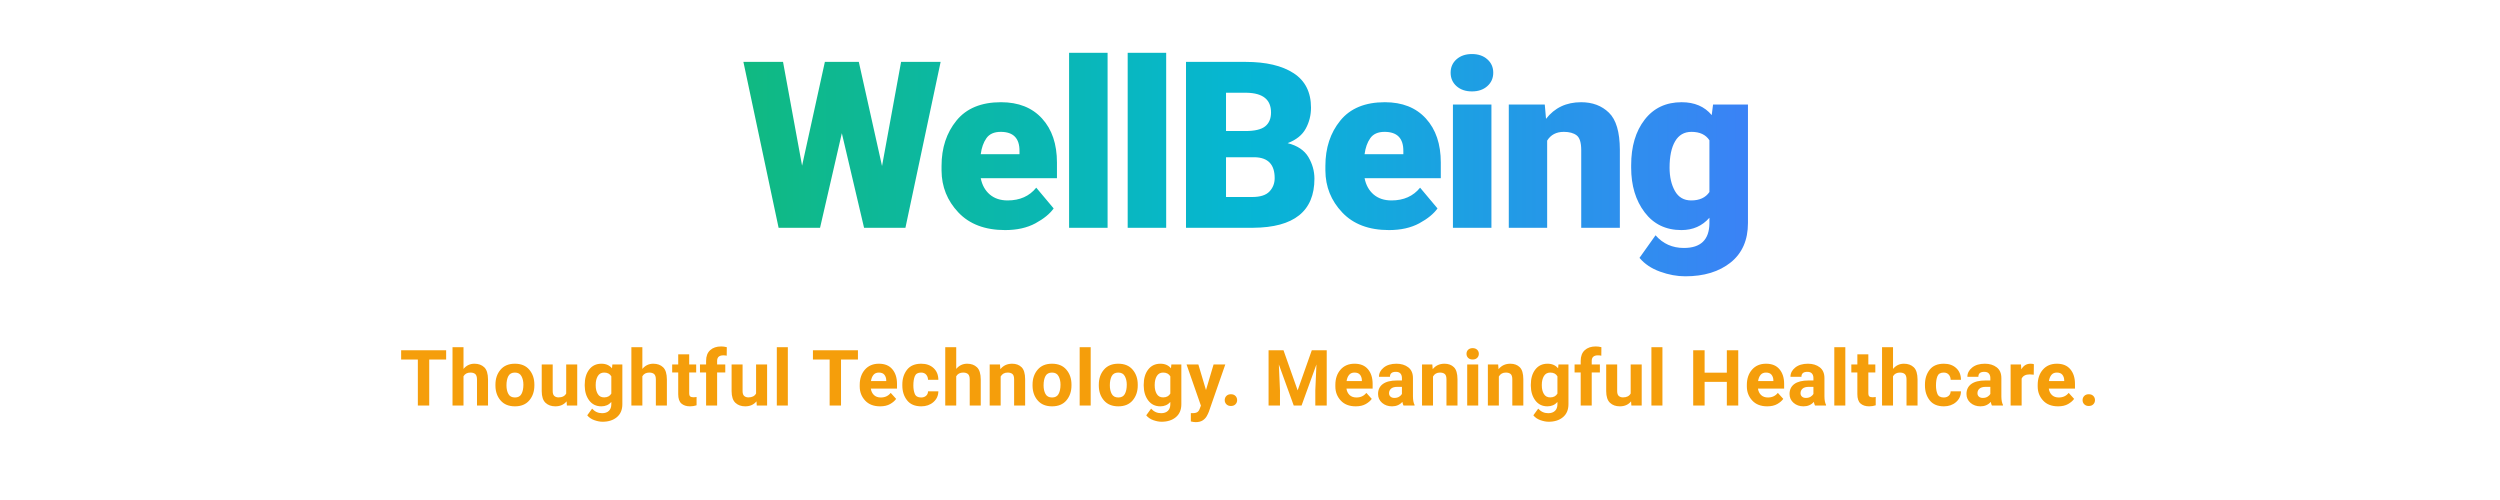
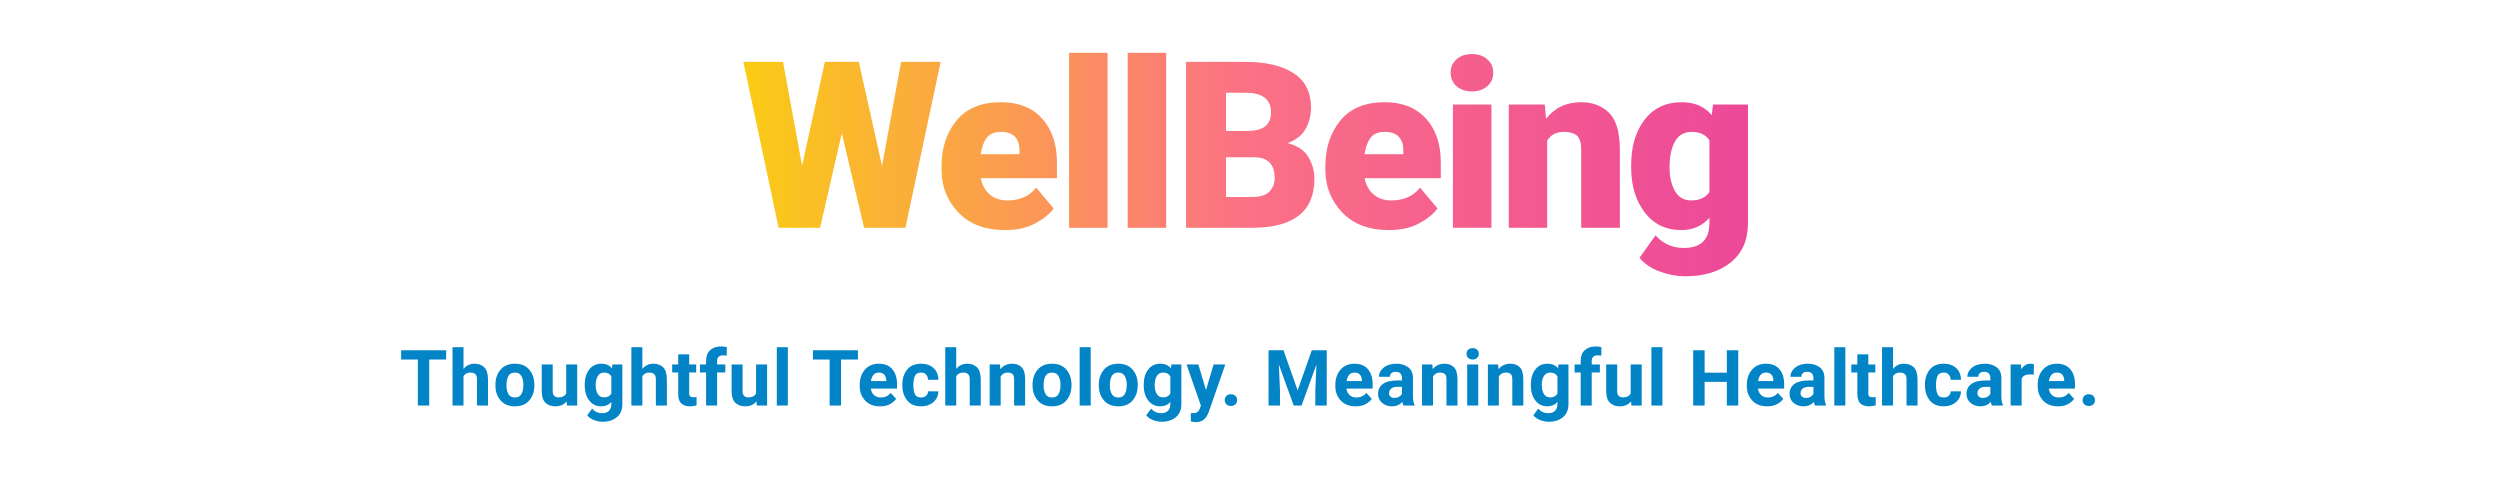
<svg xmlns="http://www.w3.org/2000/svg" viewBox="0 0 900 180" width="100%" height="180">
  <defs>
-     <linearGradient id="wellbeingDualGrad" x1="0%" y1="0%" x2="100%" y2="0%">
-       <stop offset="0%" stop-color="#10b981">
-         <animate attributeName="stop-color" values="#10b981; #06b6d4; #3b82f6; #10b981" dur="5s" repeatCount="indefinite" />
+     <linearGradient id="wellbeingYellowPinkGrad" x1="0%" y1="0%" x2="100%" y2="0%">
+       <stop offset="0%" stop-color="#facc15">
+         <animate attributeName="stop-color" values="#facc15; #ec4899; #fbbf24; #f43f5e; #facc15" dur="5s" repeatCount="indefinite" />
      </stop>
-       <stop offset="50%" stop-color="#06b6d4">
-         <animate attributeName="stop-color" values="#06b6d4; #3b82f6; #10b981; #06b6d4" dur="5s" repeatCount="indefinite" />
+       <stop offset="50%" stop-color="#fb7185">
+         <animate attributeName="stop-color" values="#fb7185; #facc15; #ec4899; #fbbf24; #fb7185" dur="5s" repeatCount="indefinite" />
      </stop>
-       <stop offset="100%" stop-color="#3b82f6">
-         <animate attributeName="stop-color" values="#3b82f6; #10b981; #06b6d4; #3b82f6" dur="5s" repeatCount="indefinite" />
+       <stop offset="100%" stop-color="#ec4899">
+         <animate attributeName="stop-color" values="#ec4899; #f43f5e; #facc15; #fbbf24; #ec4899" dur="5s" repeatCount="indefinite" />
      </stop>
    </linearGradient>
  </defs>
  <style>
    .title {
      font-family: -apple-system, BlinkMacSystemFont, 'Segoe UI', Roboto, Helvetica, Arial, sans-serif;
      font-weight: 900;
      font-size: 84px;
      letter-spacing: -2px;
-       fill: url(#wellbeingDualGrad);
+       fill: url(#wellbeingYellowPinkGrad);
    }
    .tagline {
      font-family: -apple-system, BlinkMacSystemFont, 'Segoe UI', Roboto, Helvetica, Arial, sans-serif;
      font-weight: 700;
      font-size: 28px;
      letter-spacing: 0.3px;
-       fill: #f59e0b;
+       fill: #0284c7;
+     }
+     @media (prefers-color-scheme: dark) {
+       .tagline {
+         fill: #38bdf8;
+       }
    }
  </style>
  <text x="50%" y="82" text-anchor="middle" class="title">WellBeing</text>
  <text x="50%" y="146" text-anchor="middle" class="tagline">Thoughtful Technology. Meaningful Healthcare.</text>
</svg>
